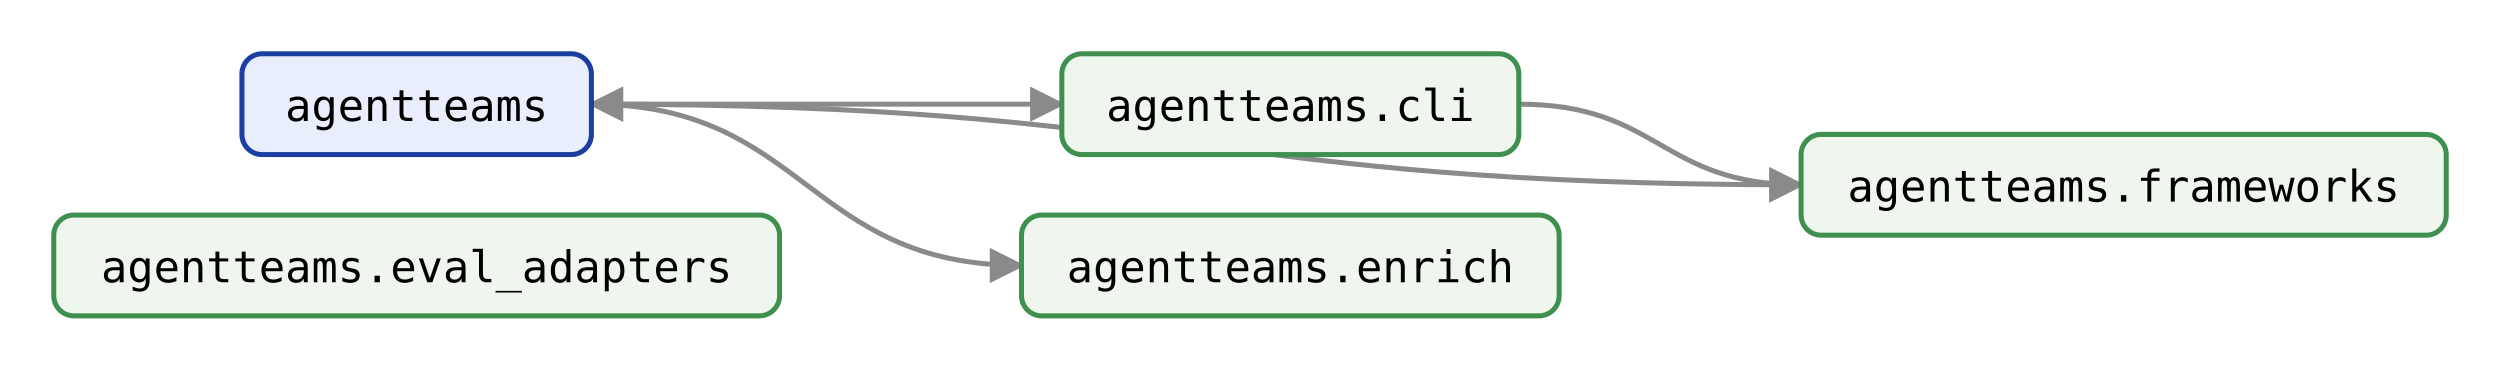
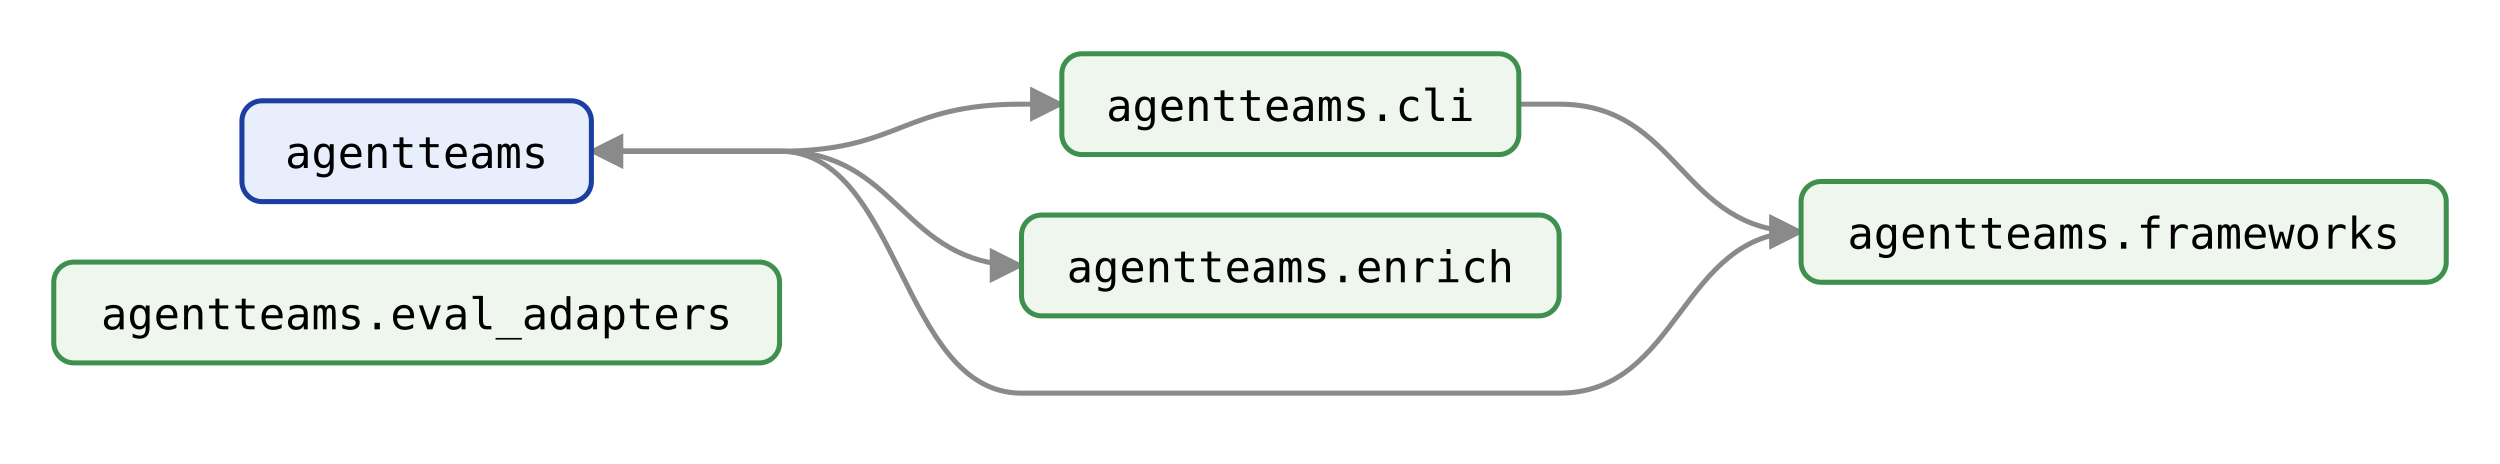
- <svg xmlns="http://www.w3.org/2000/svg" viewBox="0 0 744 110" width="744" height="110" font-family="monospace">
+ <svg xmlns="http://www.w3.org/2000/svg" viewBox="0 0 744 138" width="744" height="138" font-family="monospace">
  <defs>
    <marker id="arrow" viewBox="0 0 10 10" refX="9" refY="5" markerWidth="7" markerHeight="7" orient="auto-start-reverse">
      <polygon points="0,0 10,5 0,10" fill="#8a8a8a" />
    </marker>
  </defs>
-   <path d="M176,31 C246,31 246,31 316,31" fill="none" stroke="#8a8a8a" stroke-width="1.5" marker-start="url(#arrow)" marker-end="url(#arrow)" />
-   <path d="M176,31 C240,31 240,79 304,79" fill="none" stroke="#8a8a8a" stroke-width="1.5" marker-end="url(#arrow)" />
-   <path d="M176,31 C356,31 356,55 536,55" fill="none" stroke="#8a8a8a" stroke-width="1.5" marker-start="url(#arrow)" marker-end="url(#arrow)" />
-   <path d="M452,31 C494,31 494,55 536,55" fill="none" stroke="#8a8a8a" stroke-width="1.5" marker-end="url(#arrow)" />
-   <rect x="72" y="16" width="104" height="30" rx="6" fill="#e8eefb" stroke="#1b3fa0" stroke-width="1.5" />
-   <text x="124" y="36" font-size="13" text-anchor="middle" fill="#000000">agentteams</text>
+   <path d="M176,45 L232,45 C268,45 268,31 304,31 L316,31" fill="none" stroke="#8a8a8a" stroke-width="1.5" marker-start="url(#arrow)" marker-end="url(#arrow)" />
+   <path d="M176,45 L232,45 C268,45 268,79 304,79" fill="none" stroke="#8a8a8a" stroke-width="1.5" marker-end="url(#arrow)" />
+   <path d="M176,45 L232,45 C268,45 268,117 304,117 L464,117 C500,117 500,69 536,69" fill="none" stroke="#8a8a8a" stroke-width="1.5" marker-start="url(#arrow)" marker-end="url(#arrow)" />
+   <path d="M452,31 L464,31 C500,31 500,69 536,69" fill="none" stroke="#8a8a8a" stroke-width="1.5" marker-end="url(#arrow)" />
+   <rect x="72" y="30" width="104" height="30" rx="6" fill="#e8eefb" stroke="#1b3fa0" stroke-width="1.5" />
+   <text x="124" y="50" font-size="13" text-anchor="middle" fill="#000000">agentteams</text>
  <rect x="316" y="16" width="136" height="30" rx="6" fill="#eef6ee" stroke="#3f8f4f" stroke-width="1.5" />
  <text x="384" y="36" font-size="13" text-anchor="middle" fill="#000000">agentteams.cli</text>
  <rect x="304" y="64" width="160" height="30" rx="6" fill="#eef6ee" stroke="#3f8f4f" stroke-width="1.5" />
  <text x="384" y="84" font-size="13" text-anchor="middle" fill="#000000">agentteams.enrich</text>
-   <rect x="16" y="64" width="216" height="30" rx="6" fill="#eef6ee" stroke="#3f8f4f" stroke-width="1.5" />
-   <text x="124" y="84" font-size="13" text-anchor="middle" fill="#000000">agentteams.eval_adapters</text>
-   <rect x="536" y="40" width="192" height="30" rx="6" fill="#eef6ee" stroke="#3f8f4f" stroke-width="1.5" />
-   <text x="632" y="60" font-size="13" text-anchor="middle" fill="#000000">agentteams.frameworks</text>
+   <rect x="16" y="78" width="216" height="30" rx="6" fill="#eef6ee" stroke="#3f8f4f" stroke-width="1.5" />
+   <text x="124" y="98" font-size="13" text-anchor="middle" fill="#000000">agentteams.eval_adapters</text>
+   <rect x="536" y="54" width="192" height="30" rx="6" fill="#eef6ee" stroke="#3f8f4f" stroke-width="1.5" />
+   <text x="632" y="74" font-size="13" text-anchor="middle" fill="#000000">agentteams.frameworks</text>
</svg>
